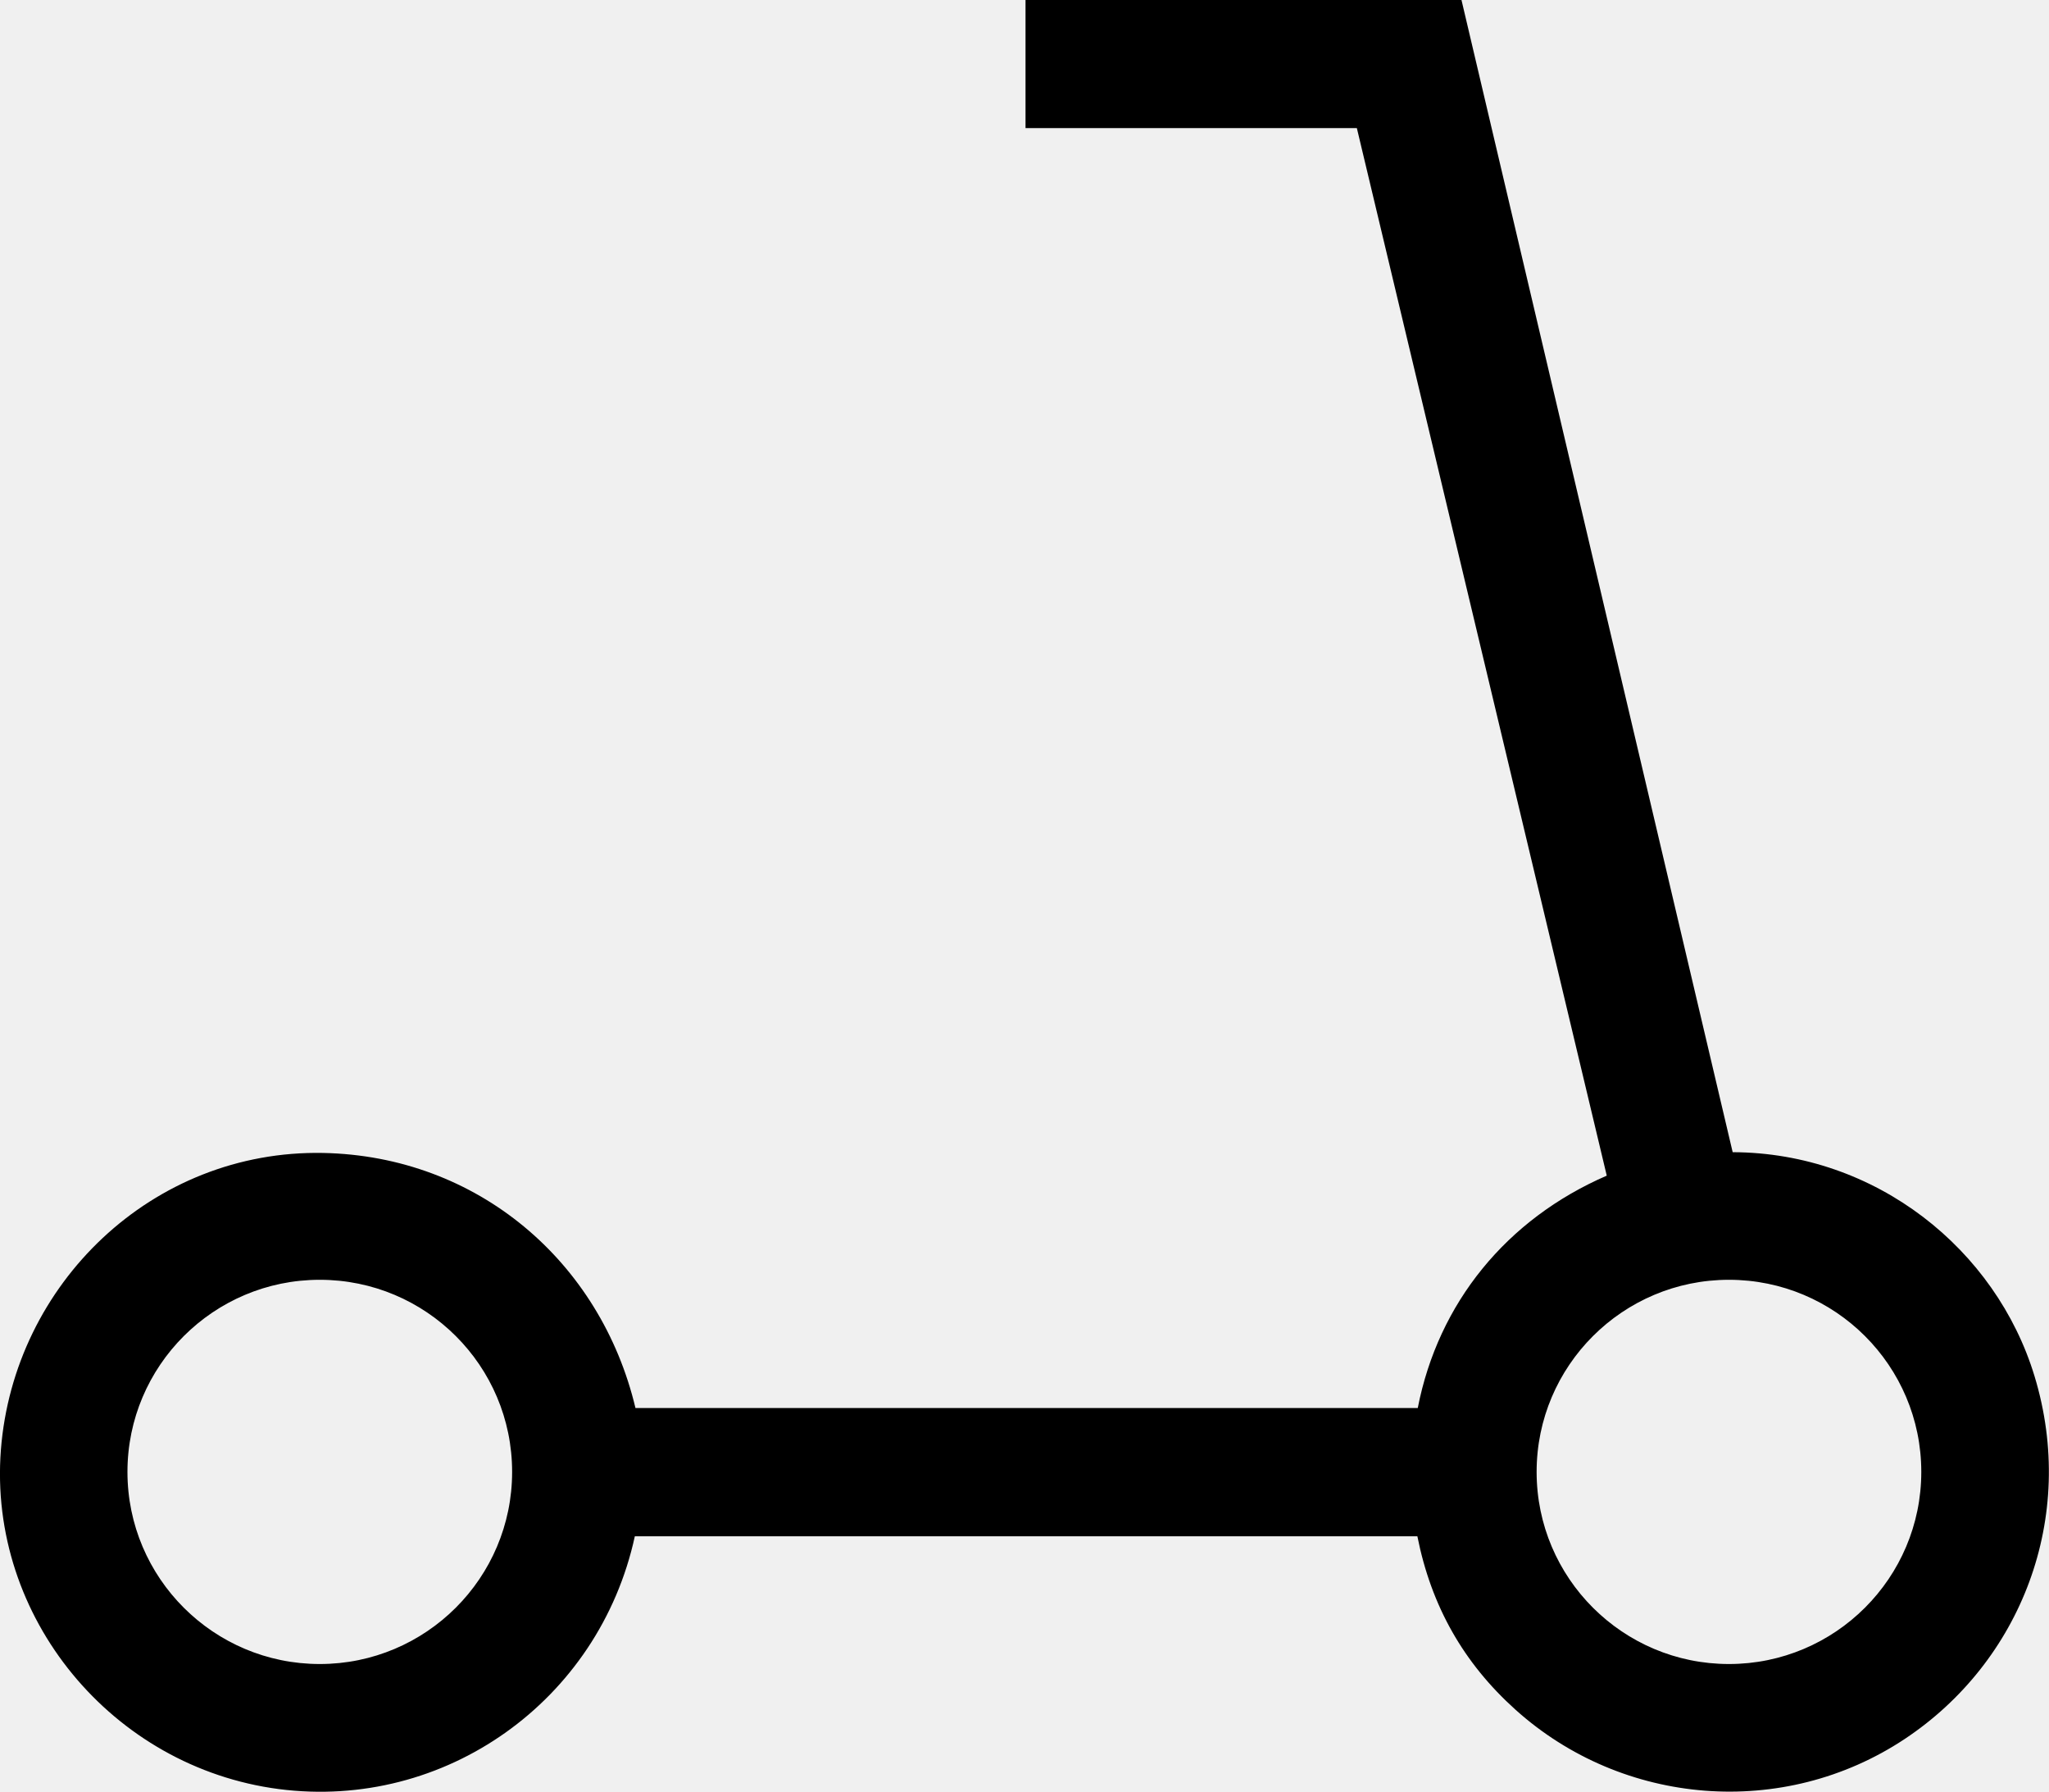
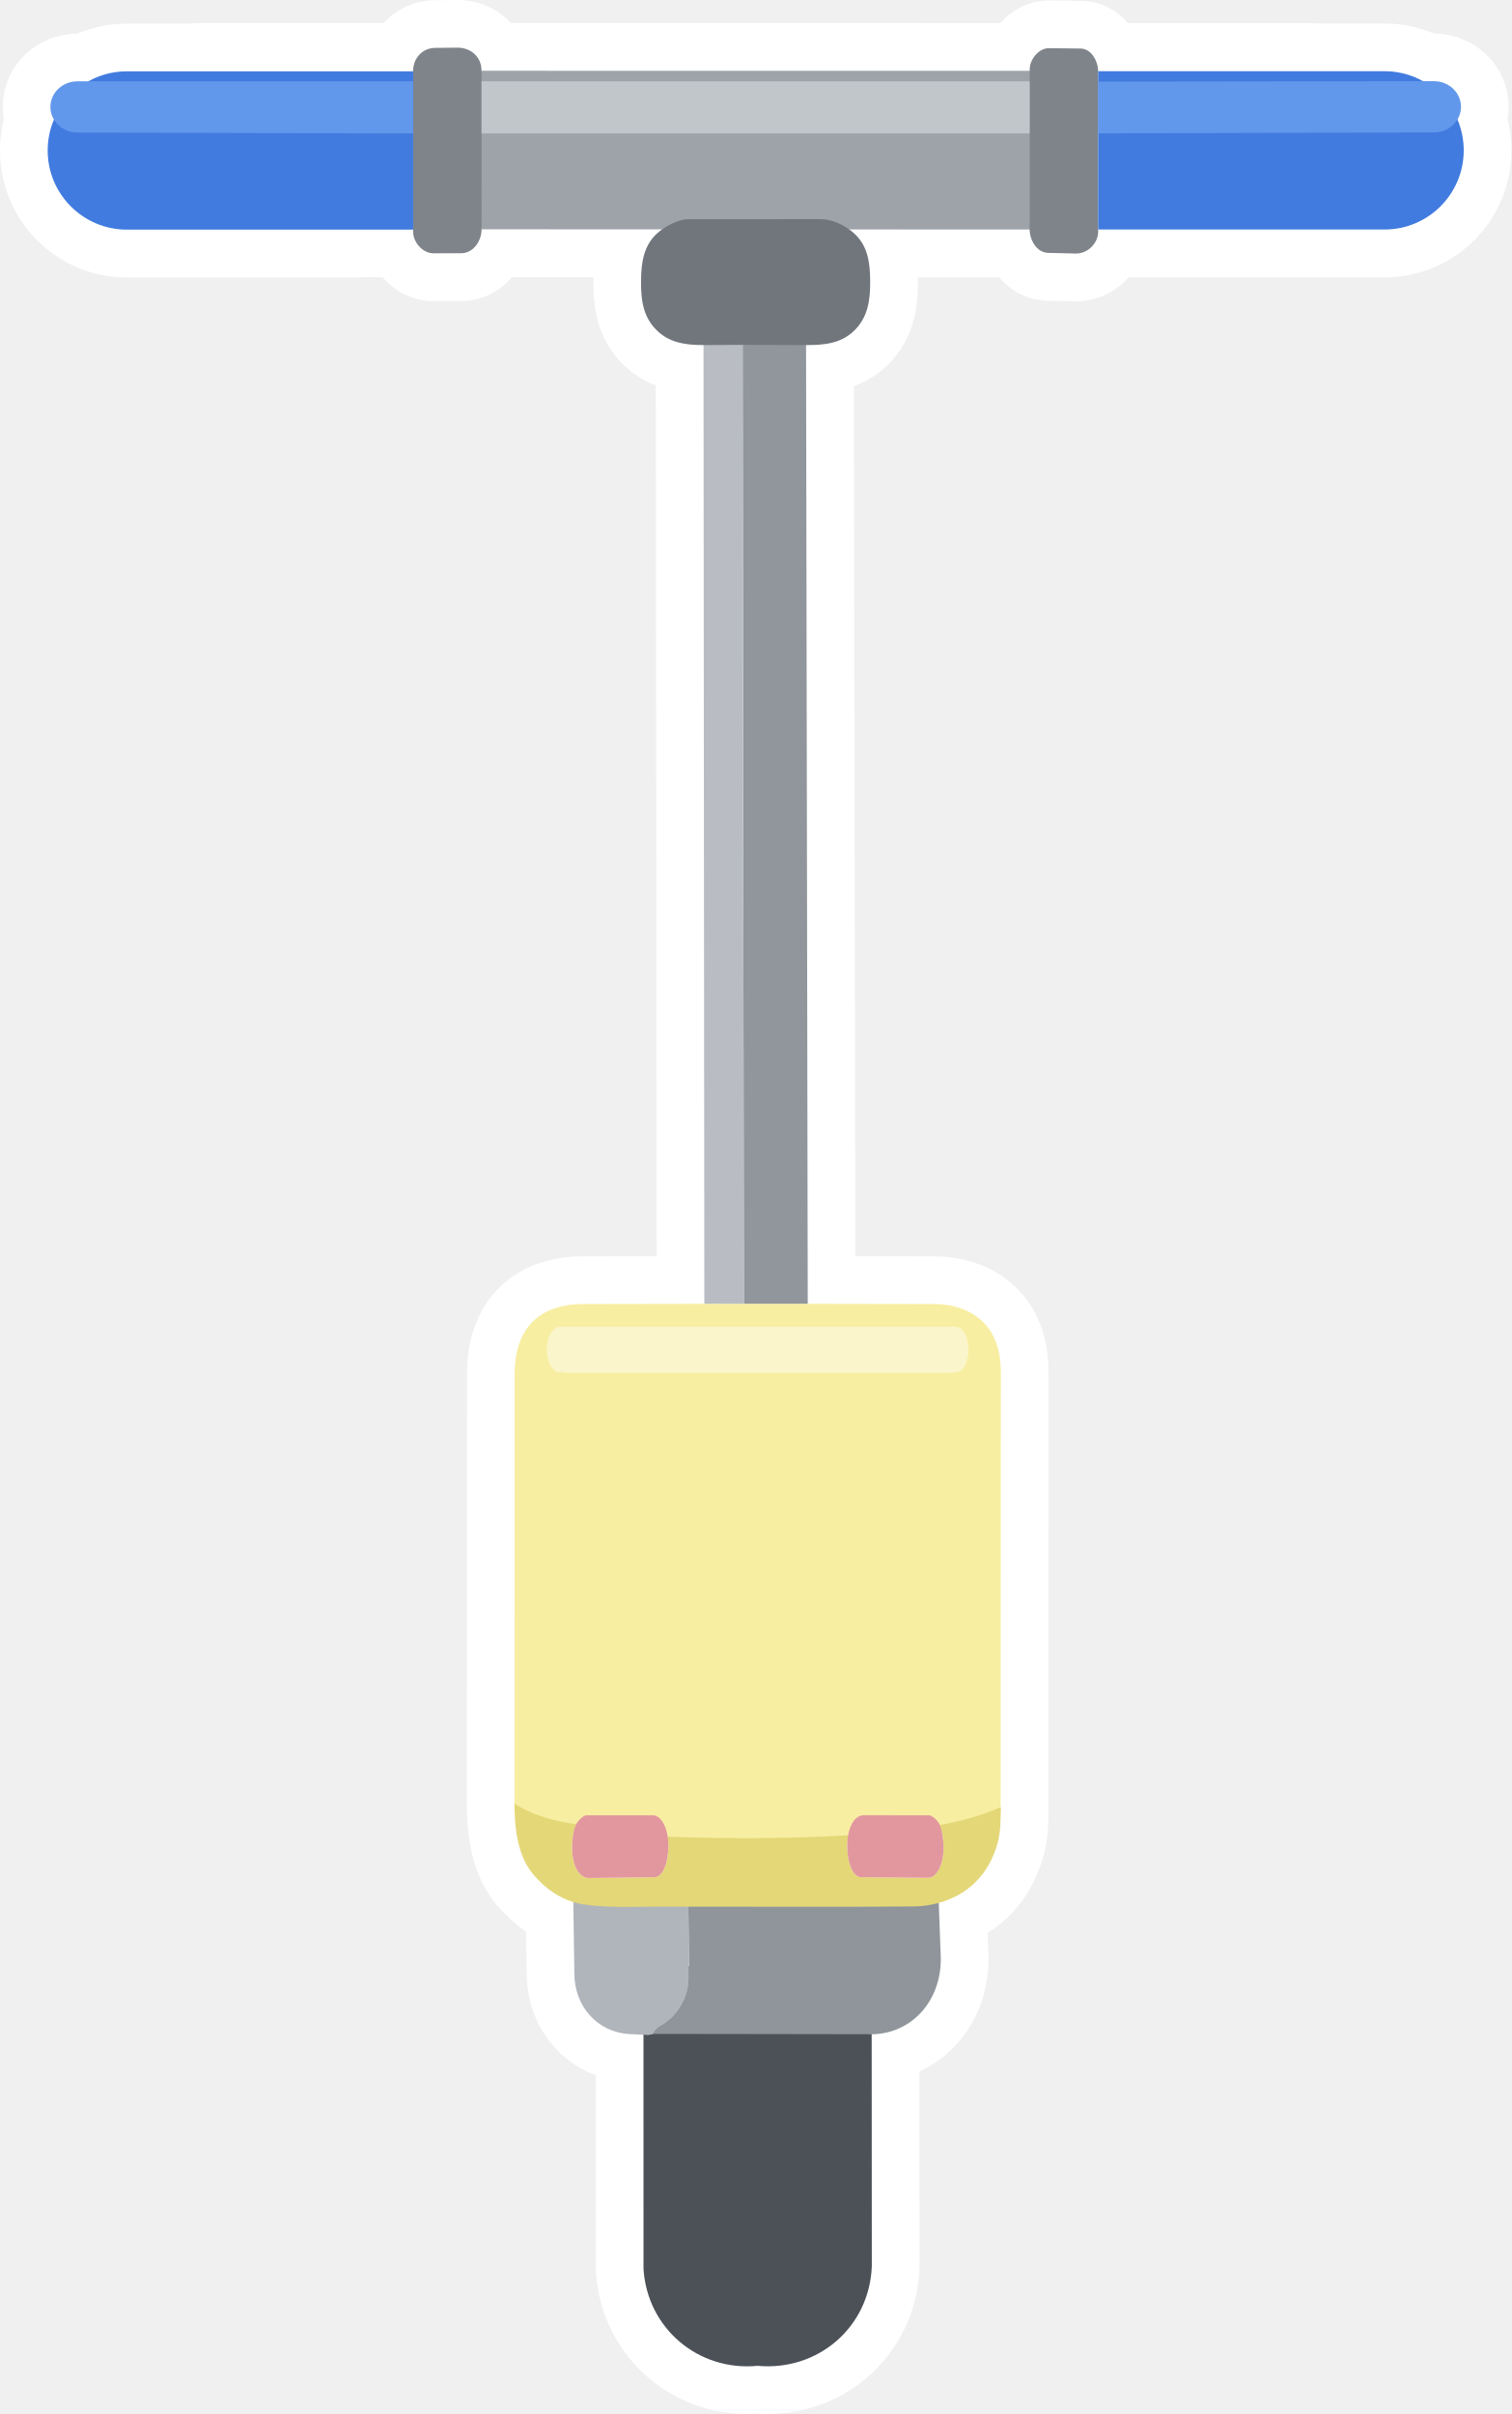
- <svg xmlns="http://www.w3.org/2000/svg" id="Layer_2" data-name="Layer 2" viewBox="0 0 159.8 139.7">
-   <g id="Layer_1-2" data-name="Layer 1">
-     <path d="M25.21,89.9c12,.24,21.62,8.43,24.35,19.89h61.01c1.6-8.21,6.94-14.74,14.74-18.12L105.82,9.99h-25.84s0-9.99,0-9.99h34s21.15,89.84,21.15,89.84c11.19.04,20.54,7.59,23.54,17.46,3.36,11.05-1.07,22.29-10.13,28.3-9.44,6.26-21.98,5.24-30.35-2.29-4.05-3.64-6.57-8.08-7.65-13.52h-61.03c-2.79,12.84-14.82,21.39-27.77,19.71C8.75,137.8-.94,126.11.07,113.05c1-12.93,11.8-23.41,25.14-23.15ZM39.94,114.77c0-8.28-6.72-14.98-15-14.98s-15,6.71-15,14.98,6.72,14.98,15,14.98,15-6.71,15-14.98ZM149.84,114.77c0-8.28-6.72-14.98-15-14.98s-15,6.71-15,14.98,6.72,14.98,15,14.98,15-6.71,15-14.98Z" />
+ <svg xmlns="http://www.w3.org/2000/svg" id="Layer_2" data-name="Layer 2" viewBox="0 0 221.93 354.435">
+   <g id="Layer_4" data-name="Layer 4">
+     <g>
+       <path d="M214.93,22.1c0,3.21-1.3,6.11-3.4,8.22-2.1,2.11-5.01,3.41-8.22,3.41h-33.92l-8.14-.01v.3c0,1.77-1.57,3.28-3.32,3.23l-4.03-.09c-1.72-.05-2.71-1.96-2.71-3.43v-.01h-26.49c.15.1.3.21.43.32,2.33,1.92,2.63,4.54,2.65,7.33.02,2.84-.39,5.3-2.32,7.2-1.94,1.9-4.38,2.15-7.04,2.14h-.06l.25,140.71h-3.03l21.63.04c4.23.01,9.77,2.11,9.75,9.95l-.02,63.93v.99c-.01,1.43-.07,2.9-.44,4.22-1.44,5.3-5.05,7.85-8.65,8.84l.3,8.07c.08,6.2-4.16,11.14-10.16,11.22l.03,34.07c-.35,8.93-7.9,15.42-16.77,14.61-8.68.84-16.22-5.48-16.76-14.25v-34.36l-2.01-.1c-4.79-.24-8.13-4.12-8.14-8.85l-.16-10.53c-2.14-.66-4.16-2.02-5.91-4.11-1.9-2.28-2.61-5.58-2.71-9.36-.01,0-.01-.01-.02-.01l.03-64.05c.02-8.38,5.49-10.27,9.96-10.28l21.54-.04h-3.65l-.12-140.71c-2.8.02-5.17-.4-7.02-2.32-1.83-1.92-2.17-4.28-2.15-7.02.02-2.85.37-5.58,2.82-7.46.08-.06.17-.13.27-.2h-26.51c0,1.66-1.16,3.49-2.99,3.5l-4.06.01c-1.61,0-2.99-1.64-2.99-3.17v-.34l-7.45-.01h-.06c-.26.03-.52.04-.79.04H18.62c-3.21,0-6.11-1.3-8.21-3.4-2.11-2.11-3.41-5.02-3.41-8.23,0-1.61.33-3.16.92-4.56-.33-.55-.52-1.18-.52-1.85v-.03c.02-2.07,1.81-3.73,3.99-3.72h1.57c1.67-.95,3.6-1.48,5.66-1.48h10.45v-.08h31.58c.05-1.83,1.33-3.34,3.28-3.36l3.25-.03c1.88-.02,3.5,1.3,3.52,3.27v.12l80.5.01v-.21c0-1.44,1.3-3.14,2.85-3.12l4.64.06c1.59.01,2.55,1.91,2.57,3.27h31.59v.05h10.46c2.06,0,4,.54,5.67,1.48h1.56c2.19-.01,3.97,1.65,3.99,3.72v.04c0,.67-.19,1.3-.52,1.85.59,1.4.92,2.95.92,4.56Z" fill="#fff" stroke="#fff" stroke-linecap="round" stroke-linejoin="round" stroke-width="14" />
+       <g>
+         <g>
+           <path d="M127.287,288.718l.704,3.808.022,40.228c-.342,8.929-7.898,15.423-16.761,14.608-8.688.842-16.221-5.482-16.762-14.249l-.005-38.817c0-1.97.322-3.746.718-5.461l.776-.163,31.307.046Z" fill="#4c5158" />
+           <path d="M137.815,278.559l.33,8.905c.087,6.437-4.486,11.514-10.858,11.209l-31.307-.046c-.025-.299.524-.854.832-1.019,2.67-1.431,4.367-4.2,4.365-7.288l-.111-11.764,36.748.003Z" fill="#8f959b" />
+           <path d="M101.067,278.556l.111,11.764c.001,3.088-1.695,5.857-4.365,7.288-.308.165-.857.72-.832,1.019l-.776.163-2.727-.136c-4.793-.239-8.125-4.124-8.138-8.848l-.167-11.252,16.896.002Z" fill="#b0b5bb" />
+         </g>
+         <g>
+           <path d="M107.068,191.425h3.254s5.26,0,5.26,0l21.625.039c4.228.008,9.77,2.108,9.754,9.95l-.022,64.918c-3.006,1.296-5.956,2.088-8.942,2.613-.253-.616-1.135-1.424-1.583-1.425l-9.556-.016c-1.107-.002-1.997,1.069-2.334,2.951-8.856.513-17.662.529-26.485.208-.265-1.794-1.139-3.144-2.183-3.144l-9.734-.006c-.421,0-1.239.738-1.529,1.319-3.101-.445-6.143-1.168-9.053-3.04l.025-64.047c.021-8.387,5.497-10.275,9.962-10.282l21.541-.037ZM139.481,201.506c1.278,0,1.859-1.905,1.834-3.478-.025-1.603-.724-3.231-1.841-3.231h-56.414c-1.186,0-1.928,1.831-1.861,3.491.073,1.802.781,3.222,1.945,3.222l56.336-.004Z" fill="#f8eea2" />
+           <path d="M84.603,267.84c-.482.963-.637,2.607-.584,3.889.103,2.504,1.16,4.028,2.494,4.011l9.581-.117c1.617-.02,2.321-3.474,1.956-5.952,8.823.321,17.629.305,26.485-.208-.435,2.429.233,6.147,1.923,6.162l9.79.087c1.324.012,2.288-1.974,2.297-4.321.004-1.146-.144-2.483-.538-3.439,2.986-.525,5.937-1.318,8.942-2.613-.004,1.738-.005,3.579-.448,5.206-1.966,7.227-7.959,9.349-12.454,9.371l-7.885.038-20.599-.003-9.471-.002c-3.536,0-6.946.182-10.434-.343-2.683-.404-5.242-1.881-7.387-4.444-2.076-2.481-2.733-6.165-2.722-10.364,2.91,1.872,5.952,2.595,9.053,3.04Z" fill="#e4d777" />
+           <path d="M140.323,201.506l-58.017.004c-1.199,0-1.928-1.421-2.003-3.222-.069-1.66.695-3.491,1.916-3.491h58.097c1.15,0,1.87,1.628,1.896,3.231.025,1.573-.573,3.478-1.889,3.478Z" fill="#fbf5cb" />
+           <path d="M98.049,269.673c.365,2.478-.338,5.932-1.956,5.952l-9.581.117c-1.334.016-2.391-1.507-2.494-4.011-.053-1.282.102-2.926.584-3.889.29-.58,1.108-1.319,1.529-1.319l9.734.006c1.044,0,1.919,1.35,2.183,3.144Z" fill="#e2979e" />
+           <path d="M138.007,267.954c.393.956.542,2.293.538,3.439-.009,2.346-.973,4.332-2.297,4.321l-9.79-.087c-1.69-.015-2.359-3.733-1.923-6.162.337-1.882,1.227-2.953,2.334-2.951l9.556.016c.448,0,1.33.809,1.583,1.425Z" fill="#e2979e" />
+         </g>
+         <g>
+           <polygon points="118.36 50.507 118.608 191.425 109.225 191.425 109.047 50.487 118.36 50.507" fill="#90969c" />
+           <polygon points="109.047 50.487 109.225 191.425 103.42 191.425 103.299 50.508 109.047 50.487" fill="#b9bdc3" />
+         </g>
+         <path d="M68.649,33.667l.003-23.276,84.102.007v23.3s-84.104-.031-84.104-.031" fill="#9ea3a9" />
+         <g>
+           <path d="M161.254,10.456v1.794s-.002,7.486-.002,7.486l-.002,10.731v3.53c-.001,1.762-1.573,3.273-3.326,3.23l-4.023-.099c-1.718-.042-2.708-1.959-2.708-3.428v-13.318s0-8.47,0-8.47l.005-1.723c.004-1.44,1.296-3.133,2.847-3.115l4.642.055c1.614.019,2.566,1.962,2.566,3.329Z" fill="#7e848a" />
+           <path d="M70.699,10.276l.016,1.63-.002,8.471-.003,13.304c0,1.664-1.162,3.493-2.996,3.498l-4.061.012c-1.608.005-2.99-1.639-2.991-3.172l-.002-3.687-.005-10.596-.003-7.487v-1.758c-.002-1.87,1.283-3.442,3.272-3.462l3.25-.031c1.885-.018,3.504,1.301,3.524,3.278Z" fill="#7e848a" />
+         </g>
+         <path d="M161.254,10.456h42.054c6.414,0,11.621,5.207,11.621,11.621h0c0,6.414-5.207,11.621-11.621,11.621h-42.054V10.456h0Z" fill="#417bdf" />
+         <rect x="107.125" y="-24.473" width="7.659" height="80.479" transform="translate(95.182 126.72) rotate(-89.998)" fill="#c1c6cb" />
+         <path d="M210.569,19.443l-49.287.136v-7.594s49.26-.065,49.26-.065c2.184-.008,3.966,1.656,3.987,3.724h0c.022,2.087-1.756,3.792-3.961,3.798Z" fill="#6298eb" />
+         <path d="M7.001,10.473h42.054c6.414,0,11.621,5.207,11.621,11.621h0c0,6.414-5.207,11.621-11.621,11.621H7.001V10.473h0Z" transform="translate(67.677 44.189) rotate(-180)" fill="#417bdf" />
+         <path d="M11.361,19.46l49.287.136v-7.661s-49.26.002-49.26.002c-2.184-.008-3.966,1.656-3.987,3.724h0c-.022,2.087,1.756,3.792,3.961,3.798Z" fill="#6298eb" />
+         <path d="M125.129,34.012c2.334,1.914,2.624,4.525,2.646,7.319.022,2.839-.383,5.296-2.322,7.194-1.938,1.898-4.371,2.147-7.04,2.138l-9.314-.031-5.748.031c-2.821.015-5.216-.389-7.07-2.322-1.835-1.914-2.171-4.27-2.151-7.006.021-2.856.368-5.577,2.812-7.45.98-.751,2.742-1.697,4.096-1.698l19.536-.013c1.596-.001,3.436.92,4.554,1.837Z" fill="#70767c" />
+       </g>
+     </g>
  </g>
</svg>
